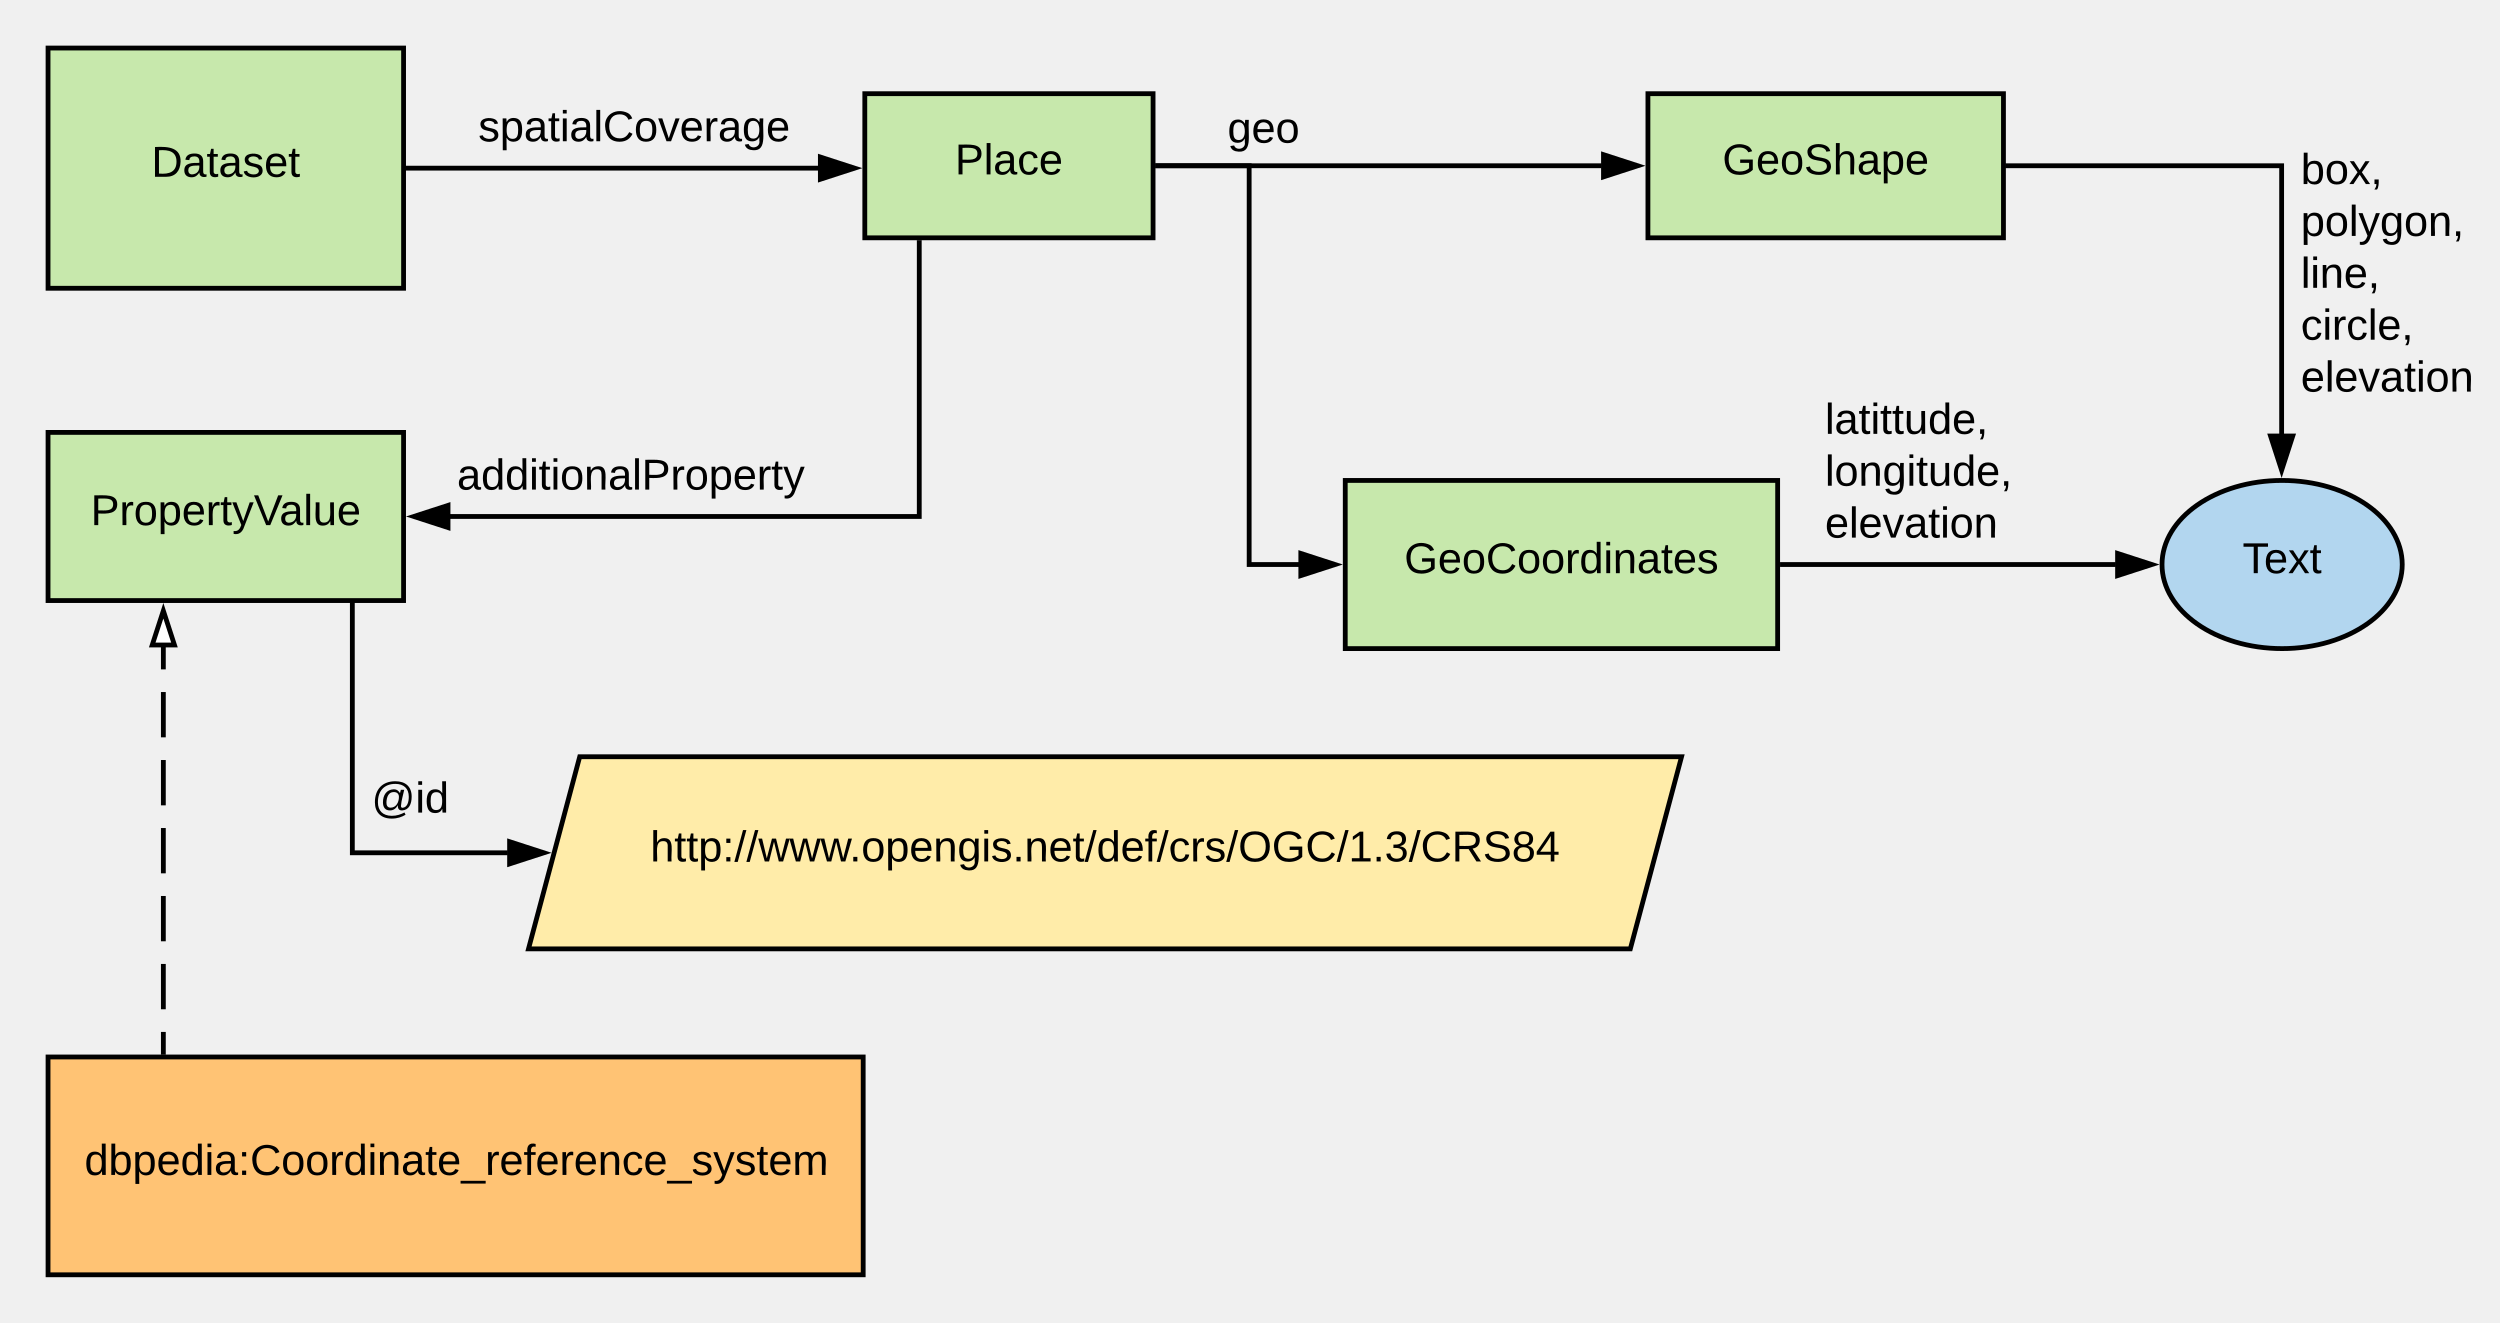
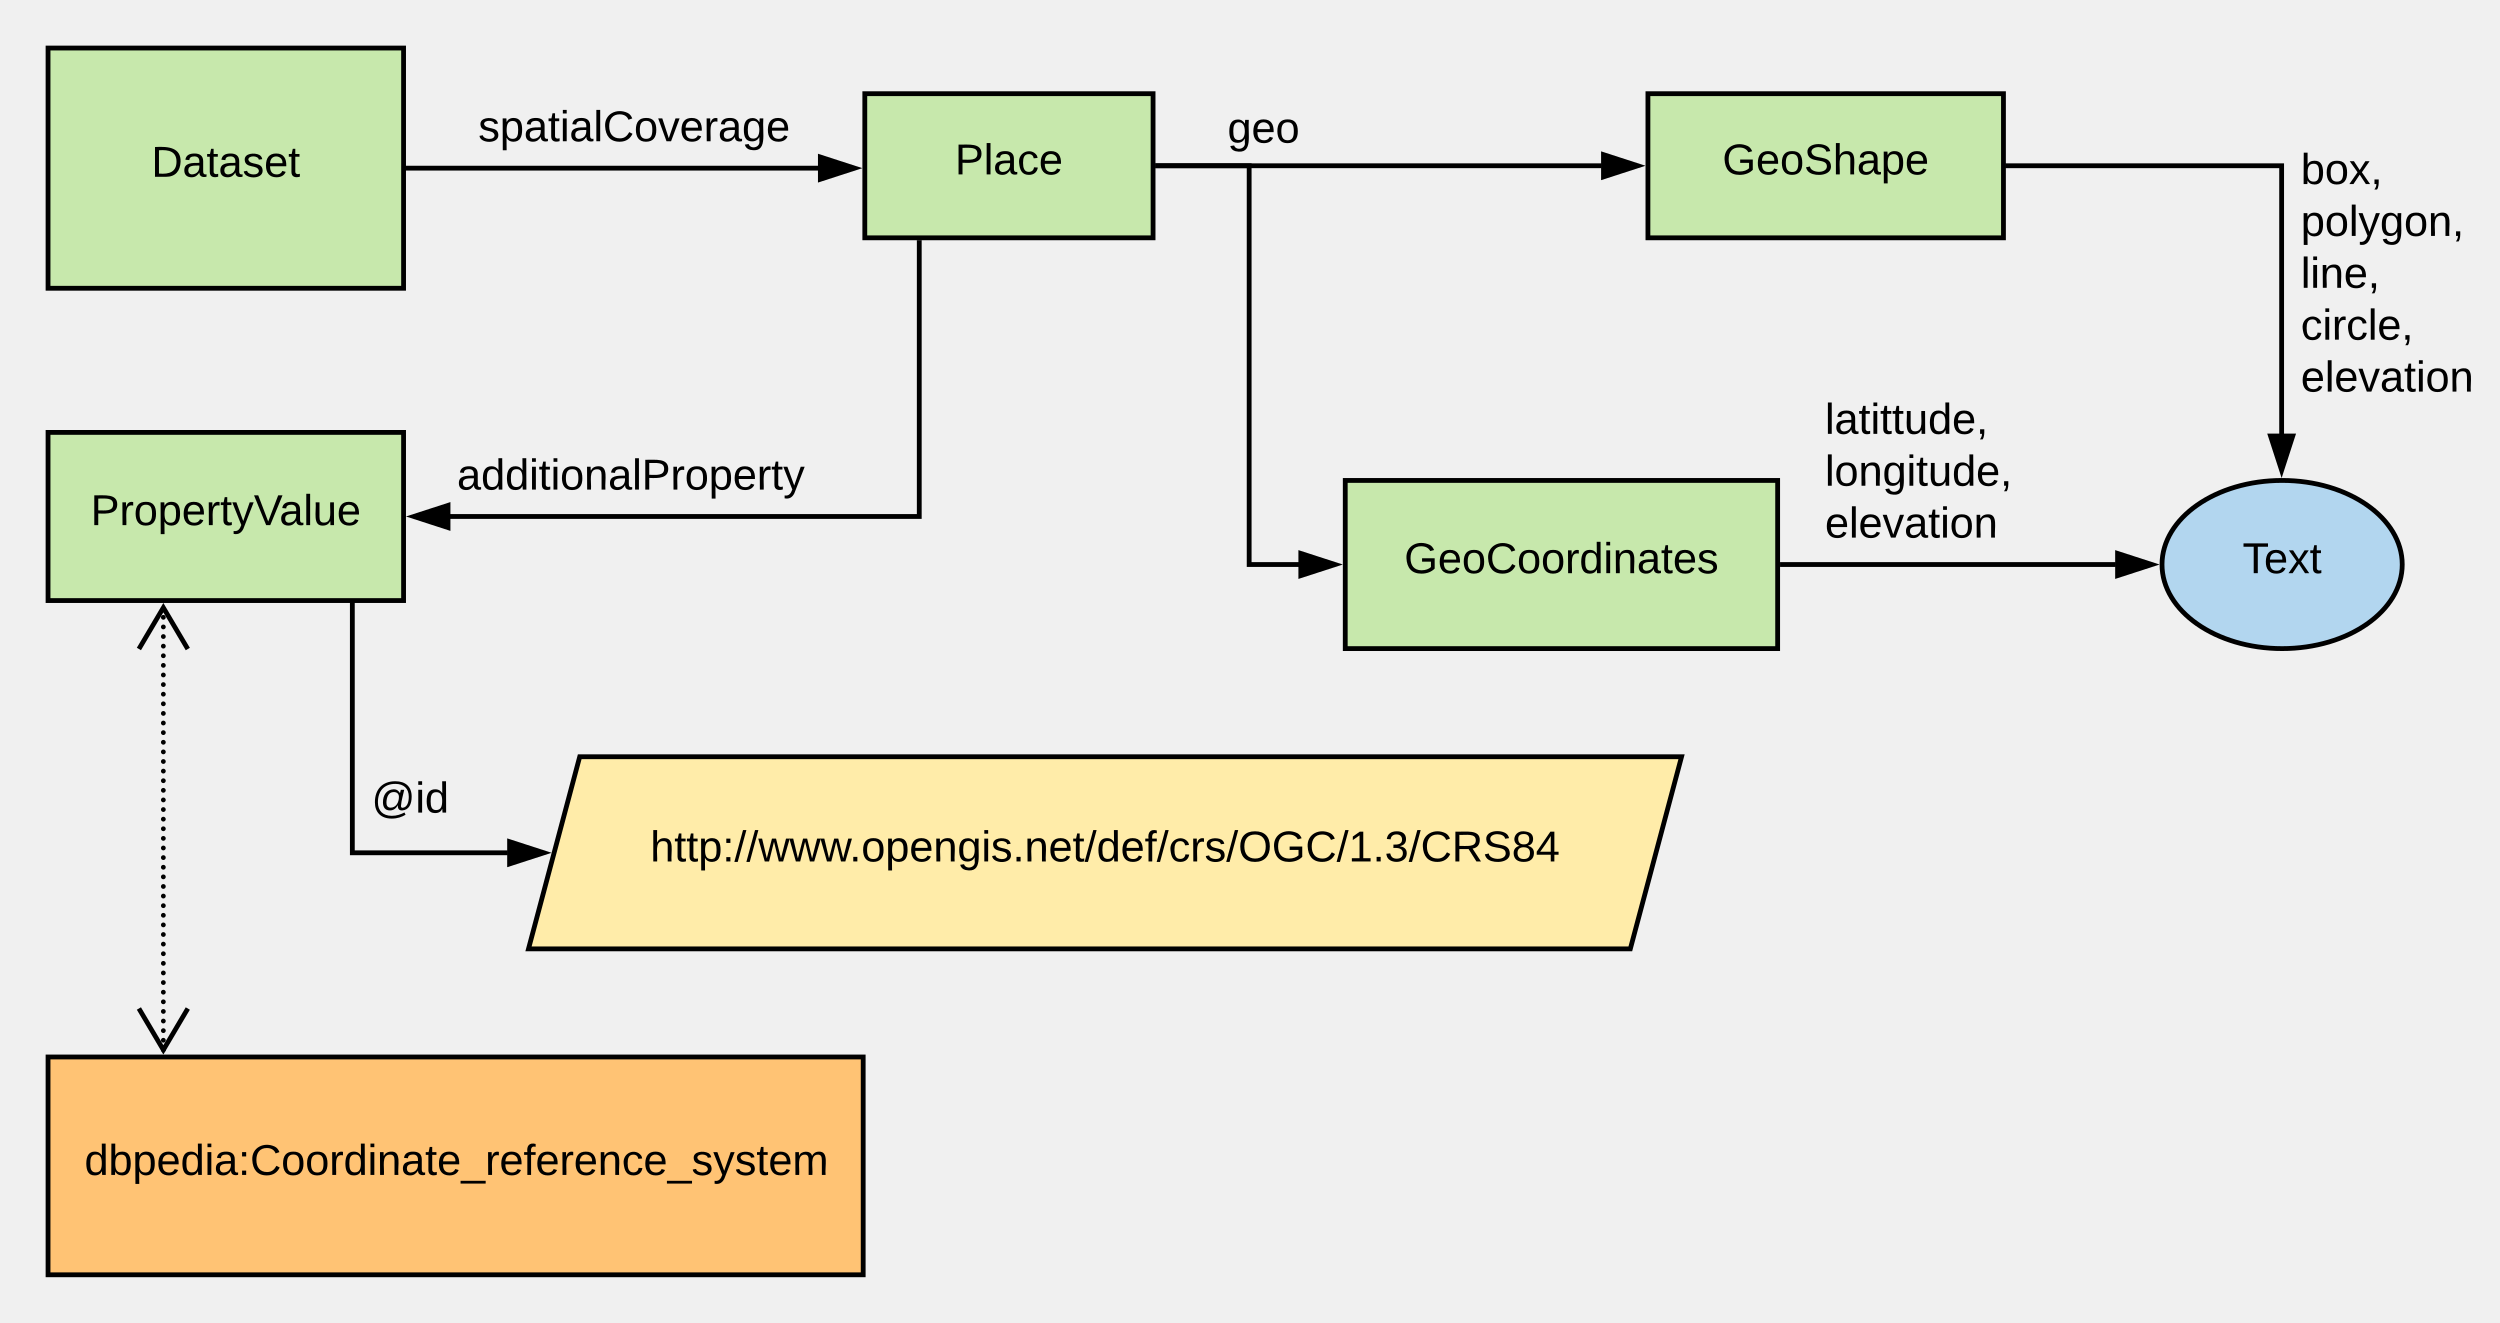
<svg xmlns="http://www.w3.org/2000/svg" xmlns:ns1="lucid" xmlns:xlink="http://www.w3.org/1999/xlink" width="1040.7" height="550.67">
  <g transform="translate(-60 1240)" ns1:page-tab-id="0_0">
    <path d="M80-1220h148v100H80z" stroke="#000" stroke-width="2" fill="#c7e8ac" />
    <use xlink:href="#a" transform="matrix(1,0,0,1,85,-1215) translate(38.025 48.6)" />
    <path d="M420-1201h120v60H420z" stroke="#000" stroke-width="2" fill="#c7e8ac" />
    <use xlink:href="#b" transform="matrix(1,0,0,1,425,-1196) translate(32.525 28.6)" />
    <path d="M229-1170h171.76" stroke="#000" stroke-width="2" fill="none" />
    <path d="M229-1169h-1v-2h1zM415.76-1170l-14.26 4.64v-9.28z" />
    <path d="M419-1170l-18.5 6v-12zm-16.5 3.26l10.03-3.26-10.03-3.26z" />
    <use xlink:href="#c" transform="matrix(1,0,0,1,259.1,-1195.6) translate(0 14.4)" />
    <path d="M746-1201h148v60H746z" stroke="#000" stroke-width="2" fill="#c7e8ac" />
    <use xlink:href="#d" transform="matrix(1,0,0,1,751,-1196) translate(26 28.6)" />
    <path d="M620-1040h180v70H620z" stroke="#000" stroke-width="2" fill="#c7e8ac" />
    <use xlink:href="#e" transform="matrix(1,0,0,1,625,-1035) translate(19.575 33.6)" />
    <path d="M1060-1005c0 19.33-22.4 35-50 35s-50-15.67-50-35 22.4-35 50-35 50 15.67 50 35z" stroke="#000" stroke-width="2" fill="#b2d6ef" />
    <use xlink:href="#f" transform="matrix(1,0,0,1,965,-1035) translate(28.525 33.6)" />
    <path d="M541-1171h185.76" stroke="#000" stroke-width="2" fill="none" />
    <path d="M541-1170h-1v-2h1zM741.76-1171l-14.26 4.64v-9.28z" />
    <path d="M745-1171l-18.5 6v-12zm-16.5 3.26l10.03-3.26-10.03-3.26z" />
    <path d="M541-1171h39v166h20.76" stroke="#000" stroke-width="2" fill="none" />
    <path d="M541-1170h-1v-2h1zM615.76-1005l-14.26 4.64v-9.28z" />
    <path d="M619-1005l-18.5 6v-12zm-16.5 3.26l10.03-3.26-10.03-3.26z" />
    <use xlink:href="#g" transform="matrix(1,0,0,1,570.992,-1195.003) translate(0 14.4)" />
    <path d="M80-1060h148v70H80z" stroke="#000" stroke-width="2" fill="#c7e8ac" />
    <use xlink:href="#h" transform="matrix(1,0,0,1,85,-1055) translate(12.75 33.6)" />
    <path d="M80-800h339.33v90.67H80z" stroke="#000" stroke-width="2" fill="#ffc374" />
    <use xlink:href="#i" transform="matrix(1,0,0,1,85,-795) translate(10.175 44.1)" />
-     <path d="M128-801v-169.76" fill="none" />
-     <path d="M128-801v-9.43m0-9.43v-18.87m0-9.43v-18.86m0-9.43v-18.86m0-9.44v-18.87m0-9.44v-18.86m0-9.43v-9.43" stroke="#000" stroke-width="2" fill="none" />
-     <path d="M129-800h-2v-1h2z" />
-     <path d="M132.64-971.5h-9.28l4.64-14.26z" fill="#fff" />
-     <path d="M134-970.5h-12l6-18.5zm-9.26-2h6.52L128-982.53z" />
+     <path d="M128-802.96v-184.08" fill="none" />
+     <path d="M129-802.96c0 .55-.45 1-1 1s-1-.45-1-1c0-.56.45-1 1-1s1 .44 1 1zm0-4c0 .55-.45 1-1 1s-1-.45-1-1c0-.56.45-1 1-1s1 .44 1 1zm0-4c0 .54-.45 1-1 1s-1-.46-1-1c0-.56.45-1 1-1s1 .44 1 1zm0-4c0 .54-.45 1-1 1s-1-.46-1-1c0-.56.45-1 1-1s1 .44 1 1zm0-4c0 .54-.45 1-1 1s-1-.46-1-1c0-.56.45-1 1-1s1 .44 1 1zm0-4c0 .54-.45 1-1 1s-1-.46-1-1c0-.56.45-1 1-1s1 .44 1 1zm0-4c0 .54-.45 1-1 1s-1-.46-1-1c0-.57.45-1 1-1s1 .43 1 1zm0-4.02c0 .56-.45 1-1 1s-1-.44-1-1c0-.55.45-1 1-1s1 .45 1 1zm0-4c0 .56-.45 1-1 1s-1-.44-1-1c0-.55.45-1 1-1s1 .45 1 1zm0-4c0 .55-.45 1-1 1s-1-.45-1-1 .45-1 1-1 1 .45 1 1zm0-4c0 .55-.45 1-1 1s-1-.45-1-1 .45-1 1-1 1 .45 1 1zm0-4c0 .55-.45 1-1 1s-1-.45-1-1 .45-1 1-1 1 .45 1 1zm0-4c0 .55-.45 1-1 1s-1-.45-1-1c0-.56.45-1 1-1s1 .44 1 1zm0-4c0 .55-.45 1-1 1s-1-.45-1-1c0-.56.45-1 1-1s1 .44 1 1zm0-4c0 .55-.45 1-1 1s-1-.45-1-1c0-.56.45-1 1-1s1 .44 1 1zm0-4c0 .54-.45 1-1 1s-1-.46-1-1c0-.56.45-1 1-1s1 .44 1 1zm0-4c0 .54-.45 1-1 1s-1-.46-1-1c0-.56.45-1 1-1s1 .44 1 1zm0-4c0 .54-.45 1-1 1s-1-.46-1-1c0-.56.45-1 1-1s1 .44 1 1zm0-4c0 .54-.45 1-1 1s-1-.46-1-1c0-.56.45-1 1-1s1 .44 1 1zm0-4c0 .54-.45 1-1 1s-1-.46-1-1c0-.57.45-1 1-1s1 .43 1 1zm0-4.02c0 .56-.45 1-1 1s-1-.44-1-1c0-.55.45-1 1-1s1 .45 1 1zm0-4c0 .56-.45 1-1 1s-1-.44-1-1c0-.55.45-1 1-1s1 .45 1 1zm0-4c0 .55-.45 1-1 1s-1-.45-1-1 .45-1 1-1 1 .45 1 1zm0-4c0 .55-.45 1-1 1s-1-.45-1-1 .45-1 1-1 1 .45 1 1zm0-4c0 .55-.45 1-1 1s-1-.45-1-1 .45-1 1-1 1 .45 1 1zm0-4c0 .55-.45 1-1 1s-1-.45-1-1c0-.56.45-1 1-1s1 .44 1 1zm0-4c0 .55-.45 1-1 1s-1-.45-1-1c0-.56.45-1 1-1s1 .44 1 1zm0-4c0 .55-.45 1-1 1s-1-.45-1-1c0-.56.45-1 1-1s1 .44 1 1zm0-4c0 .54-.45 1-1 1s-1-.46-1-1c0-.56.45-1 1-1s1 .44 1 1zm0-4c0 .54-.45 1-1 1s-1-.46-1-1c0-.56.45-1 1-1s1 .44 1 1zm0-4c0 .54-.45 1-1 1s-1-.46-1-1c0-.56.45-1 1-1s1 .44 1 1zm0-4c0 .54-.45 1-1 1s-1-.46-1-1c0-.56.45-1 1-1s1 .44 1 1zm0-4c0 .54-.45 1-1 1s-1-.46-1-1c0-.57.45-1 1-1s1 .43 1 1zm0-4.02c0 .56-.45 1-1 1s-1-.44-1-1c0-.55.45-1 1-1s1 .45 1 1zm0-4c0 .56-.45 1-1 1s-1-.44-1-1c0-.55.45-1 1-1s1 .45 1 1zm0-4c0 .55-.45 1-1 1s-1-.45-1-1 .45-1 1-1 1 .45 1 1zm0-4c0 .55-.45 1-1 1s-1-.45-1-1 .45-1 1-1 1 .45 1 1zm0-4c0 .55-.45 1-1 1s-1-.45-1-1 .45-1 1-1 1 .45 1 1zm0-4c0 .55-.45 1-1 1s-1-.45-1-1c0-.56.45-1 1-1s1 .44 1 1zm0-4c0 .55-.45 1-1 1s-1-.45-1-1c0-.56.45-1 1-1s1 .44 1 1zm0-4c0 .55-.45 1-1 1s-1-.45-1-1c0-.56.45-1 1-1s1 .44 1 1zm0-4c0 .54-.45 1-1 1s-1-.46-1-1c0-.56.45-1 1-1s1 .44 1 1zm0-4c0 .54-.45 1-1 1s-1-.46-1-1c0-.56.45-1 1-1s1 .44 1 1zm0-4c0 .54-.45 1-1 1s-1-.46-1-1c0-.56.45-1 1-1s1 .44 1 1zm0-4c0 .54-.45 1-1 1s-1-.46-1-1c0-.56.45-1 1-1s1 .44 1 1zm0-4c0 .54-.45 1-1 1s-1-.46-1-1c0-.57.45-1 1-1s1 .43 1 1z" />
+     <path d="M139.04-819.67L128-801l-11.04-18.67 1.72-1.02 9.32 15.77 9.32-15.76zM139.04-970.33l-1.72 1.02-9.32-15.77-9.32 15.76-1.72-1.03L128-989z" />
    <path d="M442.67-1140v115H247.24" stroke="#000" stroke-width="2" fill="none" />
    <path d="M443.67-1140h-2v-1h2zM246.5-1020.36l-14.26-4.64 14.26-4.64z" />
    <path d="M247.5-1019l-18.5-6 18.5-6zm-12.03-6l10.03 3.26v-6.52z" />
    <use xlink:href="#j" transform="matrix(1,0,0,1,250.2704,-1050.6) translate(0 14.4)" />
    <path d="M206.67-989v104h64.73" stroke="#000" stroke-width="2" fill="none" />
    <path d="M207.67-989h-2v-1h2zM286.4-885l-14.27 4.64v-9.28z" />
    <path d="M289.63-885l-18.5 6v-12zm-16.5 3.26l10.03-3.26-10.03-3.26z" />
    <use xlink:href="#k" transform="matrix(1,0,0,1,214.6667,-916.1333) translate(0 14.4)" />
    <path d="M301.33-925H760l-21.33 80H280z" stroke="#000" stroke-width="2" fill="#ffeca9" />
    <use xlink:href="#l" transform="matrix(1,0,0,1,285,-920) translate(45.7 38.6)" />
    <path d="M895-1171h114.8v111.77" stroke="#000" stroke-width="2" fill="none" />
    <path d="M895-1170h-1v-2h1zM1009.8-1044.23l-4.63-14.27h9.27z" />
    <path d="M1009.8-1041l-6-18.5h12zm-3.26-16.5l3.26 10.03 3.26-10.03z" />
    <use xlink:href="#m" transform="matrix(1,0,0,1,1017.801,-1177.79) translate(0 14.4)" />
    <use xlink:href="#n" transform="matrix(1,0,0,1,1017.801,-1177.79) translate(0 36)" />
    <use xlink:href="#o" transform="matrix(1,0,0,1,1017.801,-1177.79) translate(0 57.6)" />
    <use xlink:href="#p" transform="matrix(1,0,0,1,1017.801,-1177.79) translate(0 79.2)" />
    <use xlink:href="#q" transform="matrix(1,0,0,1,1017.801,-1177.79) translate(0 100.8)" />
    <path d="M801-1005h139.76" stroke="#000" stroke-width="2" fill="none" />
    <path d="M801-1004h-1v-2h1zM955.76-1005l-14.26 4.64v-9.28z" />
    <path d="M959-1005l-18.5 6v-12zm-16.5 3.26l10.03-3.26-10.03-3.26z" />
    <g>
      <use xlink:href="#r" transform="matrix(1,0,0,1,819.7167,-1073.8) translate(0 14.4)" />
      <use xlink:href="#s" transform="matrix(1,0,0,1,819.7167,-1073.8) translate(0 36)" />
      <use xlink:href="#q" transform="matrix(1,0,0,1,819.7167,-1073.8) translate(0 57.6)" />
    </g>
    <defs>
      <path d="M30-248c118-7 216 8 213 122C240-48 200 0 122 0H30v-248zM63-27c89 8 146-16 146-99s-60-101-146-95v194" id="t" />
      <path d="M141-36C126-15 110 5 73 4 37 3 15-17 15-53c-1-64 63-63 125-63 3-35-9-54-41-54-24 1-41 7-42 31l-33-3c5-37 33-52 76-52 45 0 72 20 72 64v82c-1 20 7 32 28 27v20c-31 9-61-2-59-35zM48-53c0 20 12 33 32 33 41-3 63-29 60-74-43 2-92-5-92 41" id="u" />
      <path d="M59-47c-2 24 18 29 38 22v24C64 9 27 4 27-40v-127H5v-23h24l9-43h21v43h35v23H59v120" id="v" />
      <path d="M135-143c-3-34-86-38-87 0 15 53 115 12 119 90S17 21 10-45l28-5c4 36 97 45 98 0-10-56-113-15-118-90-4-57 82-63 122-42 12 7 21 19 24 35" id="w" />
      <path d="M100-194c63 0 86 42 84 106H49c0 40 14 67 53 68 26 1 43-12 49-29l28 8c-11 28-37 45-77 45C44 4 14-33 15-96c1-61 26-98 85-98zm52 81c6-60-76-77-97-28-3 7-6 17-6 28h103" id="x" />
      <g id="a">
        <use transform="matrix(0.05,0,0,0.05,0,0)" xlink:href="#t" />
        <use transform="matrix(0.05,0,0,0.05,12.95,0)" xlink:href="#u" />
        <use transform="matrix(0.05,0,0,0.05,22.95,0)" xlink:href="#v" />
        <use transform="matrix(0.05,0,0,0.05,27.95,0)" xlink:href="#u" />
        <use transform="matrix(0.05,0,0,0.05,37.95,0)" xlink:href="#w" />
        <use transform="matrix(0.05,0,0,0.05,46.95,0)" xlink:href="#x" />
        <use transform="matrix(0.05,0,0,0.05,56.95,0)" xlink:href="#v" />
      </g>
      <path d="M30-248c87 1 191-15 191 75 0 78-77 80-158 76V0H30v-248zm33 125c57 0 124 11 124-50 0-59-68-47-124-48v98" id="y" />
      <path d="M24 0v-261h32V0H24" id="z" />
      <path d="M96-169c-40 0-48 33-48 73s9 75 48 75c24 0 41-14 43-38l32 2c-6 37-31 61-74 61-59 0-76-41-82-99-10-93 101-131 147-64 4 7 5 14 7 22l-32 3c-4-21-16-35-41-35" id="A" />
      <g id="b">
        <use transform="matrix(0.05,0,0,0.05,0,0)" xlink:href="#y" />
        <use transform="matrix(0.05,0,0,0.05,12,0)" xlink:href="#z" />
        <use transform="matrix(0.05,0,0,0.05,15.95,0)" xlink:href="#u" />
        <use transform="matrix(0.05,0,0,0.05,25.95,0)" xlink:href="#A" />
        <use transform="matrix(0.05,0,0,0.05,34.95,0)" xlink:href="#x" />
      </g>
      <path d="M115-194c55 1 70 41 70 98S169 2 115 4C84 4 66-9 55-30l1 105H24l-1-265h31l2 30c10-21 28-34 59-34zm-8 174c40 0 45-34 45-75s-6-73-45-74c-42 0-51 32-51 76 0 43 10 73 51 73" id="B" />
      <path d="M24-231v-30h32v30H24zM24 0v-190h32V0H24" id="C" />
      <path d="M212-179c-10-28-35-45-73-45-59 0-87 40-87 99 0 60 29 101 89 101 43 0 62-24 78-52l27 14C228-24 195 4 139 4 59 4 22-46 18-125c-6-104 99-153 187-111 19 9 31 26 39 46" id="D" />
      <path d="M100-194c62-1 85 37 85 99 1 63-27 99-86 99S16-35 15-95c0-66 28-99 85-99zM99-20c44 1 53-31 53-75 0-43-8-75-51-75s-53 32-53 75 10 74 51 75" id="E" />
      <path d="M108 0H70L1-190h34L89-25l56-165h34" id="F" />
      <path d="M114-163C36-179 61-72 57 0H25l-1-190h30c1 12-1 29 2 39 6-27 23-49 58-41v29" id="G" />
      <path d="M177-190C167-65 218 103 67 71c-23-6-38-20-44-43l32-5c15 47 100 32 89-28v-30C133-14 115 1 83 1 29 1 15-40 15-95c0-56 16-97 71-98 29-1 48 16 59 35 1-10 0-23 2-32h30zM94-22c36 0 50-32 50-73 0-42-14-75-50-75-39 0-46 34-46 75s6 73 46 73" id="H" />
      <g id="c">
        <use transform="matrix(0.05,0,0,0.05,0,0)" xlink:href="#w" />
        <use transform="matrix(0.05,0,0,0.05,9,0)" xlink:href="#B" />
        <use transform="matrix(0.05,0,0,0.05,19,0)" xlink:href="#u" />
        <use transform="matrix(0.05,0,0,0.05,29,0)" xlink:href="#v" />
        <use transform="matrix(0.05,0,0,0.05,34,0)" xlink:href="#C" />
        <use transform="matrix(0.05,0,0,0.05,37.95,0)" xlink:href="#u" />
        <use transform="matrix(0.05,0,0,0.05,47.95,0)" xlink:href="#z" />
        <use transform="matrix(0.05,0,0,0.05,51.9,0)" xlink:href="#D" />
        <use transform="matrix(0.05,0,0,0.05,64.85,0)" xlink:href="#E" />
        <use transform="matrix(0.05,0,0,0.05,74.85,0)" xlink:href="#F" />
        <use transform="matrix(0.05,0,0,0.05,83.85,0)" xlink:href="#x" />
        <use transform="matrix(0.05,0,0,0.05,93.85,0)" xlink:href="#G" />
        <use transform="matrix(0.05,0,0,0.05,99.8,0)" xlink:href="#u" />
        <use transform="matrix(0.05,0,0,0.05,109.8,0)" xlink:href="#H" />
        <use transform="matrix(0.05,0,0,0.05,119.8,0)" xlink:href="#x" />
      </g>
      <path d="M143 4C61 4 22-44 18-125c-5-107 100-154 193-111 17 8 29 25 37 43l-32 9c-13-25-37-40-76-40-61 0-88 39-88 99 0 61 29 100 91 101 35 0 62-11 79-27v-45h-74v-28h105v86C228-13 192 4 143 4" id="I" />
      <path d="M185-189c-5-48-123-54-124 2 14 75 158 14 163 119 3 78-121 87-175 55-17-10-28-26-33-46l33-7c5 56 141 63 141-1 0-78-155-14-162-118-5-82 145-84 179-34 5 7 8 16 11 25" id="J" />
      <path d="M106-169C34-169 62-67 57 0H25v-261h32l-1 103c12-21 28-36 61-36 89 0 53 116 60 194h-32v-121c2-32-8-49-39-48" id="K" />
      <g id="d">
        <use transform="matrix(0.05,0,0,0.05,0,0)" xlink:href="#I" />
        <use transform="matrix(0.05,0,0,0.05,14,0)" xlink:href="#x" />
        <use transform="matrix(0.05,0,0,0.05,24,0)" xlink:href="#E" />
        <use transform="matrix(0.05,0,0,0.05,34,0)" xlink:href="#J" />
        <use transform="matrix(0.05,0,0,0.05,46,0)" xlink:href="#K" />
        <use transform="matrix(0.05,0,0,0.05,56,0)" xlink:href="#u" />
        <use transform="matrix(0.05,0,0,0.05,66,0)" xlink:href="#B" />
        <use transform="matrix(0.05,0,0,0.05,76,0)" xlink:href="#x" />
      </g>
      <path d="M85-194c31 0 48 13 60 33l-1-100h32l1 261h-30c-2-10 0-23-3-31C134-8 116 4 85 4 32 4 16-35 15-94c0-66 23-100 70-100zm9 24c-40 0-46 34-46 75 0 40 6 74 45 74 42 0 51-32 51-76 0-42-9-74-50-73" id="L" />
      <path d="M117-194c89-4 53 116 60 194h-32v-121c0-31-8-49-39-48C34-167 62-67 57 0H25l-1-190h30c1 10-1 24 2 32 11-22 29-35 61-36" id="M" />
      <g id="e">
        <use transform="matrix(0.05,0,0,0.05,0,0)" xlink:href="#I" />
        <use transform="matrix(0.05,0,0,0.05,14,0)" xlink:href="#x" />
        <use transform="matrix(0.05,0,0,0.05,24,0)" xlink:href="#E" />
        <use transform="matrix(0.05,0,0,0.05,34,0)" xlink:href="#D" />
        <use transform="matrix(0.05,0,0,0.05,46.95,0)" xlink:href="#E" />
        <use transform="matrix(0.05,0,0,0.05,56.95,0)" xlink:href="#E" />
        <use transform="matrix(0.05,0,0,0.05,66.95,0)" xlink:href="#G" />
        <use transform="matrix(0.05,0,0,0.05,72.9,0)" xlink:href="#L" />
        <use transform="matrix(0.05,0,0,0.05,82.9,0)" xlink:href="#C" />
        <use transform="matrix(0.05,0,0,0.05,86.85,0)" xlink:href="#M" />
        <use transform="matrix(0.05,0,0,0.05,96.85,0)" xlink:href="#u" />
        <use transform="matrix(0.05,0,0,0.05,106.85,0)" xlink:href="#v" />
        <use transform="matrix(0.05,0,0,0.05,111.85,0)" xlink:href="#x" />
        <use transform="matrix(0.05,0,0,0.05,121.85,0)" xlink:href="#w" />
      </g>
      <path d="M127-220V0H93v-220H8v-28h204v28h-85" id="N" />
      <path d="M141 0L90-78 38 0H4l68-98-65-92h35l48 74 47-74h35l-64 92 68 98h-35" id="O" />
      <g id="f">
        <use transform="matrix(0.05,0,0,0.05,0,0)" xlink:href="#N" />
        <use transform="matrix(0.05,0,0,0.05,8.95,0)" xlink:href="#x" />
        <use transform="matrix(0.05,0,0,0.05,18.95,0)" xlink:href="#O" />
        <use transform="matrix(0.05,0,0,0.05,27.95,0)" xlink:href="#v" />
      </g>
      <g id="g">
        <use transform="matrix(0.05,0,0,0.05,0,0)" xlink:href="#H" />
        <use transform="matrix(0.05,0,0,0.05,10,0)" xlink:href="#x" />
        <use transform="matrix(0.05,0,0,0.05,20,0)" xlink:href="#E" />
      </g>
      <path d="M179-190L93 31C79 59 56 82 12 73V49c39 6 53-20 64-50L1-190h34L92-34l54-156h33" id="P" />
      <path d="M137 0h-34L2-248h35l83 218 83-218h36" id="Q" />
      <path d="M84 4C-5 8 30-112 23-190h32v120c0 31 7 50 39 49 72-2 45-101 50-169h31l1 190h-30c-1-10 1-25-2-33-11 22-28 36-60 37" id="R" />
      <g id="h">
        <use transform="matrix(0.05,0,0,0.05,0,0)" xlink:href="#y" />
        <use transform="matrix(0.05,0,0,0.05,12,0)" xlink:href="#G" />
        <use transform="matrix(0.05,0,0,0.05,17.95,0)" xlink:href="#E" />
        <use transform="matrix(0.05,0,0,0.05,27.95,0)" xlink:href="#B" />
        <use transform="matrix(0.05,0,0,0.05,37.95,0)" xlink:href="#x" />
        <use transform="matrix(0.05,0,0,0.05,47.95,0)" xlink:href="#G" />
        <use transform="matrix(0.05,0,0,0.05,53.9,0)" xlink:href="#v" />
        <use transform="matrix(0.05,0,0,0.05,58.9,0)" xlink:href="#P" />
        <use transform="matrix(0.05,0,0,0.05,67.9,0)" xlink:href="#Q" />
        <use transform="matrix(0.05,0,0,0.05,78.55,0)" xlink:href="#u" />
        <use transform="matrix(0.05,0,0,0.05,88.55,0)" xlink:href="#z" />
        <use transform="matrix(0.05,0,0,0.05,92.5,0)" xlink:href="#R" />
        <use transform="matrix(0.05,0,0,0.05,102.5,0)" xlink:href="#x" />
      </g>
      <path d="M115-194c53 0 69 39 70 98 0 66-23 100-70 100C84 3 66-7 56-30L54 0H23l1-261h32v101c10-23 28-34 59-34zm-8 174c40 0 45-34 45-75 0-40-5-75-45-74-42 0-51 32-51 76 0 43 10 73 51 73" id="S" />
      <path d="M33-154v-36h34v36H33zM33 0v-36h34V0H33" id="T" />
      <path d="M-5 72V49h209v23H-5" id="U" />
      <path d="M101-234c-31-9-42 10-38 44h38v23H63V0H32v-167H5v-23h27c-7-52 17-82 69-68v24" id="V" />
      <path d="M210-169c-67 3-38 105-44 169h-31v-121c0-29-5-50-35-48C34-165 62-65 56 0H25l-1-190h30c1 10-1 24 2 32 10-44 99-50 107 0 11-21 27-35 58-36 85-2 47 119 55 194h-31v-121c0-29-5-49-35-48" id="W" />
      <g id="i">
        <use transform="matrix(0.05,0,0,0.05,0,0)" xlink:href="#L" />
        <use transform="matrix(0.05,0,0,0.05,10,0)" xlink:href="#S" />
        <use transform="matrix(0.05,0,0,0.05,20,0)" xlink:href="#B" />
        <use transform="matrix(0.05,0,0,0.05,30,0)" xlink:href="#x" />
        <use transform="matrix(0.05,0,0,0.05,40,0)" xlink:href="#L" />
        <use transform="matrix(0.05,0,0,0.05,50,0)" xlink:href="#C" />
        <use transform="matrix(0.05,0,0,0.05,53.95,0)" xlink:href="#u" />
        <use transform="matrix(0.05,0,0,0.05,63.95,0)" xlink:href="#T" />
        <use transform="matrix(0.05,0,0,0.05,68.95,0)" xlink:href="#D" />
        <use transform="matrix(0.05,0,0,0.05,81.9,0)" xlink:href="#E" />
        <use transform="matrix(0.05,0,0,0.05,91.9,0)" xlink:href="#E" />
        <use transform="matrix(0.05,0,0,0.05,101.9,0)" xlink:href="#G" />
        <use transform="matrix(0.05,0,0,0.05,107.85,0)" xlink:href="#L" />
        <use transform="matrix(0.05,0,0,0.05,117.85,0)" xlink:href="#C" />
        <use transform="matrix(0.05,0,0,0.05,121.8,0)" xlink:href="#M" />
        <use transform="matrix(0.05,0,0,0.05,131.8,0)" xlink:href="#u" />
        <use transform="matrix(0.05,0,0,0.05,141.8,0)" xlink:href="#v" />
        <use transform="matrix(0.05,0,0,0.05,146.8,0)" xlink:href="#x" />
        <use transform="matrix(0.05,0,0,0.05,156.8,0)" xlink:href="#U" />
        <use transform="matrix(0.05,0,0,0.05,166.8,0)" xlink:href="#G" />
        <use transform="matrix(0.05,0,0,0.05,172.75,0)" xlink:href="#x" />
        <use transform="matrix(0.05,0,0,0.05,182.75,0)" xlink:href="#V" />
        <use transform="matrix(0.05,0,0,0.05,187.75,0)" xlink:href="#x" />
        <use transform="matrix(0.05,0,0,0.05,197.75,0)" xlink:href="#G" />
        <use transform="matrix(0.05,0,0,0.05,203.7,0)" xlink:href="#x" />
        <use transform="matrix(0.05,0,0,0.05,213.7,0)" xlink:href="#M" />
        <use transform="matrix(0.05,0,0,0.05,223.7,0)" xlink:href="#A" />
        <use transform="matrix(0.05,0,0,0.05,232.7,0)" xlink:href="#x" />
        <use transform="matrix(0.05,0,0,0.05,242.7,0)" xlink:href="#U" />
        <use transform="matrix(0.05,0,0,0.05,252.7,0)" xlink:href="#w" />
        <use transform="matrix(0.05,0,0,0.05,261.7,0)" xlink:href="#P" />
        <use transform="matrix(0.05,0,0,0.05,270.7,0)" xlink:href="#w" />
        <use transform="matrix(0.05,0,0,0.05,279.7,0)" xlink:href="#v" />
        <use transform="matrix(0.05,0,0,0.05,284.7,0)" xlink:href="#x" />
        <use transform="matrix(0.05,0,0,0.05,294.7,0)" xlink:href="#W" />
      </g>
      <g id="j">
        <use transform="matrix(0.05,0,0,0.05,0,0)" xlink:href="#u" />
        <use transform="matrix(0.05,0,0,0.05,10,0)" xlink:href="#L" />
        <use transform="matrix(0.05,0,0,0.05,20,0)" xlink:href="#L" />
        <use transform="matrix(0.05,0,0,0.05,30,0)" xlink:href="#C" />
        <use transform="matrix(0.05,0,0,0.05,33.95,0)" xlink:href="#v" />
        <use transform="matrix(0.05,0,0,0.05,38.95,0)" xlink:href="#C" />
        <use transform="matrix(0.05,0,0,0.05,42.9,0)" xlink:href="#E" />
        <use transform="matrix(0.05,0,0,0.05,52.9,0)" xlink:href="#M" />
        <use transform="matrix(0.05,0,0,0.05,62.9,0)" xlink:href="#u" />
        <use transform="matrix(0.05,0,0,0.05,72.9,0)" xlink:href="#z" />
        <use transform="matrix(0.05,0,0,0.05,76.85,0)" xlink:href="#y" />
        <use transform="matrix(0.05,0,0,0.05,88.85,0)" xlink:href="#G" />
        <use transform="matrix(0.05,0,0,0.05,94.8,0)" xlink:href="#E" />
        <use transform="matrix(0.05,0,0,0.05,104.8,0)" xlink:href="#B" />
        <use transform="matrix(0.05,0,0,0.05,114.8,0)" xlink:href="#x" />
        <use transform="matrix(0.05,0,0,0.05,124.8,0)" xlink:href="#G" />
        <use transform="matrix(0.05,0,0,0.05,130.75,0)" xlink:href="#v" />
        <use transform="matrix(0.05,0,0,0.05,135.75,0)" xlink:href="#P" />
      </g>
      <path d="M198-261c85 0 136 45 136 128 0 61-22 111-78 115-29 2-39-18-37-44-12 23-32 44-66 44-41 0-58-28-58-68 0-60 30-105 88-108 29-1 43 15 54 32l7-28h28c-9 45-23 84-27 134-1 11 6 17 14 16 39-4 51-48 51-92 0-69-42-107-112-107-93 0-145 59-145 153C53-15 94 26 168 27c43 0 78-13 106-28l9 19c-30 18-67 32-115 32C79 50 28-1 28-86c0-107 62-175 170-175zM158-41c46 0 70-43 70-90 0-26-17-40-43-40-44 0-59 41-61 85-1 26 9 45 34 45" id="X" />
      <g id="k">
        <use transform="matrix(0.05,0,0,0.05,0,0)" xlink:href="#X" />
        <use transform="matrix(0.05,0,0,0.05,18.25,0)" xlink:href="#C" />
        <use transform="matrix(0.05,0,0,0.05,22.2,0)" xlink:href="#L" />
      </g>
      <path d="M0 4l72-265h28L28 4H0" id="Y" />
      <path d="M206 0h-36l-40-164L89 0H53L-1-190h32L70-26l43-164h34l41 164 42-164h31" id="Z" />
      <path d="M33 0v-38h34V0H33" id="aa" />
      <path d="M140-251c81 0 123 46 123 126C263-46 219 4 140 4 59 4 17-45 17-125s42-126 123-126zm0 227c63 0 89-41 89-101s-29-99-89-99c-61 0-89 39-89 99S79-25 140-24" id="ab" />
      <path d="M27 0v-27h64v-190l-56 39v-29l58-41h29v221h61V0H27" id="ac" />
      <path d="M126-127c33 6 58 20 58 59 0 88-139 92-164 29-3-8-5-16-6-25l32-3c6 27 21 44 54 44 32 0 52-15 52-46 0-38-36-46-79-43v-28c39 1 72-4 72-42 0-27-17-43-46-43-28 0-47 15-49 41l-32-3c6-42 35-63 81-64 48-1 79 21 79 65 0 36-21 52-52 59" id="ad" />
      <path d="M233-177c-1 41-23 64-60 70L243 0h-38l-65-103H63V0H30v-248c88 3 205-21 203 71zM63-129c60-2 137 13 137-47 0-61-80-42-137-45v92" id="ae" />
      <path d="M134-131c28 9 52 24 51 62-1 50-34 73-85 73S17-19 16-69c0-36 21-54 49-61-75-25-45-126 34-121 46 3 78 18 79 63 0 33-17 51-44 57zm-34-11c31 1 46-15 46-44 0-28-17-43-47-42-29 0-46 13-45 42 1 28 16 44 46 44zm1 122c35 0 51-18 51-52 0-30-18-46-53-46-33 0-51 17-51 47 0 34 19 51 53 51" id="af" />
      <path d="M155-56V0h-30v-56H8v-25l114-167h33v167h35v25h-35zm-30-156c-27 46-58 90-88 131h88v-131" id="ag" />
      <g id="l">
        <use transform="matrix(0.05,0,0,0.05,0,0)" xlink:href="#K" />
        <use transform="matrix(0.05,0,0,0.05,10,0)" xlink:href="#v" />
        <use transform="matrix(0.05,0,0,0.05,15,0)" xlink:href="#v" />
        <use transform="matrix(0.05,0,0,0.05,20,0)" xlink:href="#B" />
        <use transform="matrix(0.05,0,0,0.05,30,0)" xlink:href="#T" />
        <use transform="matrix(0.05,0,0,0.05,35,0)" xlink:href="#Y" />
        <use transform="matrix(0.05,0,0,0.05,40,0)" xlink:href="#Y" />
        <use transform="matrix(0.05,0,0,0.05,45,0)" xlink:href="#Z" />
        <use transform="matrix(0.05,0,0,0.05,57.95,0)" xlink:href="#Z" />
        <use transform="matrix(0.05,0,0,0.05,70.9,0)" xlink:href="#Z" />
        <use transform="matrix(0.05,0,0,0.05,82.85,0)" xlink:href="#aa" />
        <use transform="matrix(0.05,0,0,0.05,87.85,0)" xlink:href="#E" />
        <use transform="matrix(0.05,0,0,0.05,97.85,0)" xlink:href="#B" />
        <use transform="matrix(0.05,0,0,0.05,107.85,0)" xlink:href="#x" />
        <use transform="matrix(0.05,0,0,0.05,117.85,0)" xlink:href="#M" />
        <use transform="matrix(0.05,0,0,0.05,127.85,0)" xlink:href="#H" />
        <use transform="matrix(0.05,0,0,0.05,137.85,0)" xlink:href="#C" />
        <use transform="matrix(0.05,0,0,0.05,141.8,0)" xlink:href="#w" />
        <use transform="matrix(0.05,0,0,0.05,150.8,0)" xlink:href="#aa" />
        <use transform="matrix(0.05,0,0,0.05,155.8,0)" xlink:href="#M" />
        <use transform="matrix(0.05,0,0,0.05,165.8,0)" xlink:href="#x" />
        <use transform="matrix(0.05,0,0,0.05,175.8,0)" xlink:href="#v" />
        <use transform="matrix(0.05,0,0,0.05,180.8,0)" xlink:href="#Y" />
        <use transform="matrix(0.05,0,0,0.05,185.8,0)" xlink:href="#L" />
        <use transform="matrix(0.05,0,0,0.05,195.8,0)" xlink:href="#x" />
        <use transform="matrix(0.05,0,0,0.05,205.8,0)" xlink:href="#V" />
        <use transform="matrix(0.05,0,0,0.05,210.8,0)" xlink:href="#Y" />
        <use transform="matrix(0.05,0,0,0.05,215.8,0)" xlink:href="#A" />
        <use transform="matrix(0.05,0,0,0.05,224.8,0)" xlink:href="#G" />
        <use transform="matrix(0.05,0,0,0.05,230.75,0)" xlink:href="#w" />
        <use transform="matrix(0.05,0,0,0.05,239.75,0)" xlink:href="#Y" />
        <use transform="matrix(0.05,0,0,0.05,244.75,0)" xlink:href="#ab" />
        <use transform="matrix(0.05,0,0,0.05,258.75,0)" xlink:href="#I" />
        <use transform="matrix(0.05,0,0,0.05,272.75,0)" xlink:href="#D" />
        <use transform="matrix(0.05,0,0,0.05,285.7,0)" xlink:href="#Y" />
        <use transform="matrix(0.05,0,0,0.05,290.7,0)" xlink:href="#ac" />
        <use transform="matrix(0.05,0,0,0.05,300.7,0)" xlink:href="#aa" />
        <use transform="matrix(0.05,0,0,0.05,305.7,0)" xlink:href="#ad" />
        <use transform="matrix(0.05,0,0,0.05,315.7,0)" xlink:href="#Y" />
        <use transform="matrix(0.05,0,0,0.05,320.7,0)" xlink:href="#D" />
        <use transform="matrix(0.05,0,0,0.05,333.65,0)" xlink:href="#ae" />
        <use transform="matrix(0.05,0,0,0.05,346.6,0)" xlink:href="#J" />
        <use transform="matrix(0.05,0,0,0.05,358.6,0)" xlink:href="#af" />
        <use transform="matrix(0.05,0,0,0.05,368.6,0)" xlink:href="#ag" />
      </g>
      <path d="M68-38c1 34 0 65-14 84H32c9-13 17-26 17-46H33v-38h35" id="ah" />
      <g id="m">
        <use transform="matrix(0.05,0,0,0.05,0,0)" xlink:href="#S" />
        <use transform="matrix(0.05,0,0,0.05,10,0)" xlink:href="#E" />
        <use transform="matrix(0.05,0,0,0.05,20,0)" xlink:href="#O" />
        <use transform="matrix(0.05,0,0,0.05,29,0)" xlink:href="#ah" />
      </g>
      <g id="n">
        <use transform="matrix(0.05,0,0,0.05,0,0)" xlink:href="#B" />
        <use transform="matrix(0.05,0,0,0.05,10,0)" xlink:href="#E" />
        <use transform="matrix(0.05,0,0,0.05,20,0)" xlink:href="#z" />
        <use transform="matrix(0.05,0,0,0.05,23.95,0)" xlink:href="#P" />
        <use transform="matrix(0.05,0,0,0.05,32.95,0)" xlink:href="#H" />
        <use transform="matrix(0.05,0,0,0.05,42.95,0)" xlink:href="#E" />
        <use transform="matrix(0.05,0,0,0.05,52.95,0)" xlink:href="#M" />
        <use transform="matrix(0.05,0,0,0.05,62.95,0)" xlink:href="#ah" />
      </g>
      <g id="o">
        <use transform="matrix(0.05,0,0,0.05,0,0)" xlink:href="#z" />
        <use transform="matrix(0.05,0,0,0.05,3.95,0)" xlink:href="#C" />
        <use transform="matrix(0.05,0,0,0.05,7.9,0)" xlink:href="#M" />
        <use transform="matrix(0.05,0,0,0.05,17.9,0)" xlink:href="#x" />
        <use transform="matrix(0.05,0,0,0.05,27.9,0)" xlink:href="#ah" />
      </g>
      <g id="p">
        <use transform="matrix(0.05,0,0,0.05,0,0)" xlink:href="#A" />
        <use transform="matrix(0.05,0,0,0.05,9,0)" xlink:href="#C" />
        <use transform="matrix(0.05,0,0,0.05,12.95,0)" xlink:href="#G" />
        <use transform="matrix(0.05,0,0,0.05,18.9,0)" xlink:href="#A" />
        <use transform="matrix(0.05,0,0,0.05,27.9,0)" xlink:href="#z" />
        <use transform="matrix(0.05,0,0,0.05,31.85,0)" xlink:href="#x" />
        <use transform="matrix(0.05,0,0,0.05,41.85,0)" xlink:href="#ah" />
      </g>
      <g id="q">
        <use transform="matrix(0.05,0,0,0.05,0,0)" xlink:href="#x" />
        <use transform="matrix(0.05,0,0,0.05,10,0)" xlink:href="#z" />
        <use transform="matrix(0.05,0,0,0.05,13.95,0)" xlink:href="#x" />
        <use transform="matrix(0.05,0,0,0.05,23.95,0)" xlink:href="#F" />
        <use transform="matrix(0.05,0,0,0.05,32.95,0)" xlink:href="#u" />
        <use transform="matrix(0.05,0,0,0.05,42.95,0)" xlink:href="#v" />
        <use transform="matrix(0.05,0,0,0.05,47.95,0)" xlink:href="#C" />
        <use transform="matrix(0.05,0,0,0.05,51.9,0)" xlink:href="#E" />
        <use transform="matrix(0.05,0,0,0.05,61.9,0)" xlink:href="#M" />
      </g>
      <g id="r">
        <use transform="matrix(0.05,0,0,0.05,0,0)" xlink:href="#z" />
        <use transform="matrix(0.05,0,0,0.05,3.95,0)" xlink:href="#u" />
        <use transform="matrix(0.05,0,0,0.05,13.95,0)" xlink:href="#v" />
        <use transform="matrix(0.05,0,0,0.05,18.95,0)" xlink:href="#C" />
        <use transform="matrix(0.05,0,0,0.05,22.9,0)" xlink:href="#v" />
        <use transform="matrix(0.05,0,0,0.05,27.9,0)" xlink:href="#v" />
        <use transform="matrix(0.05,0,0,0.05,32.9,0)" xlink:href="#R" />
        <use transform="matrix(0.05,0,0,0.05,42.9,0)" xlink:href="#L" />
        <use transform="matrix(0.05,0,0,0.05,52.9,0)" xlink:href="#x" />
        <use transform="matrix(0.05,0,0,0.05,62.9,0)" xlink:href="#ah" />
      </g>
      <g id="s">
        <use transform="matrix(0.05,0,0,0.05,0,0)" xlink:href="#z" />
        <use transform="matrix(0.05,0,0,0.05,3.95,0)" xlink:href="#E" />
        <use transform="matrix(0.05,0,0,0.05,13.95,0)" xlink:href="#M" />
        <use transform="matrix(0.05,0,0,0.05,23.95,0)" xlink:href="#H" />
        <use transform="matrix(0.05,0,0,0.05,33.95,0)" xlink:href="#C" />
        <use transform="matrix(0.05,0,0,0.05,37.9,0)" xlink:href="#v" />
        <use transform="matrix(0.05,0,0,0.05,42.9,0)" xlink:href="#R" />
        <use transform="matrix(0.05,0,0,0.05,52.9,0)" xlink:href="#L" />
        <use transform="matrix(0.05,0,0,0.05,62.9,0)" xlink:href="#x" />
        <use transform="matrix(0.05,0,0,0.05,72.9,0)" xlink:href="#ah" />
      </g>
    </defs>
  </g>
</svg>
